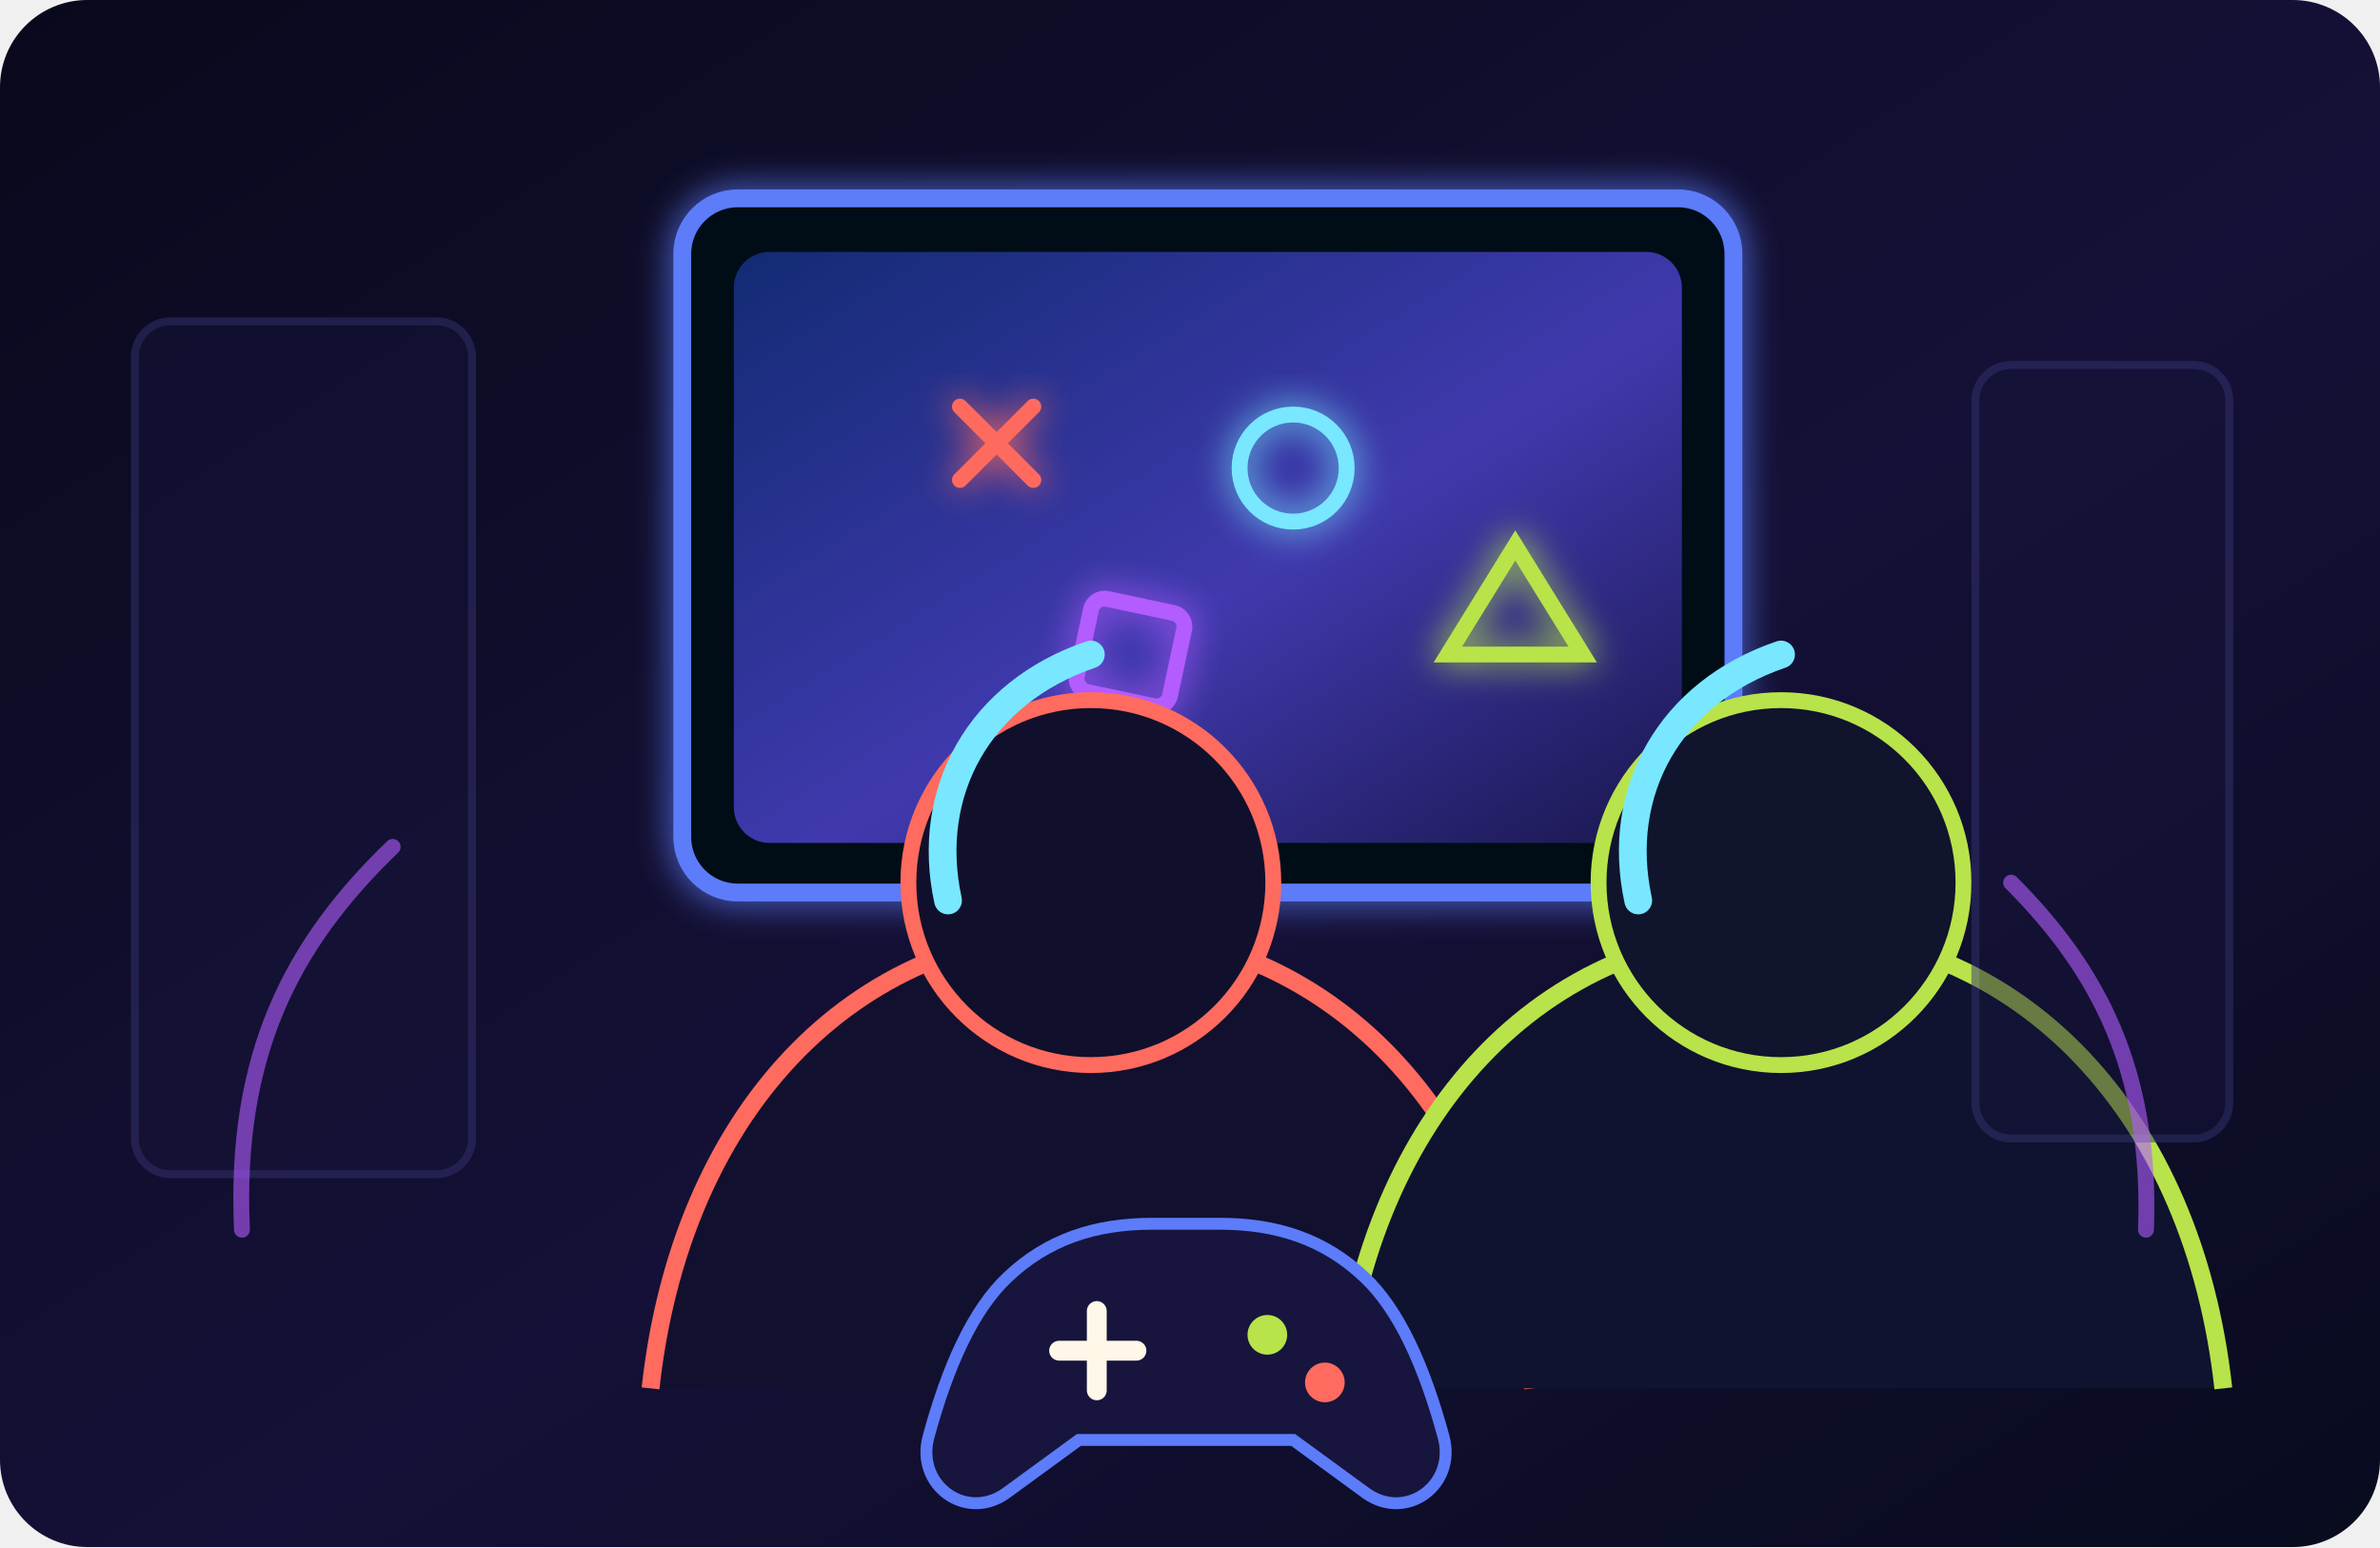
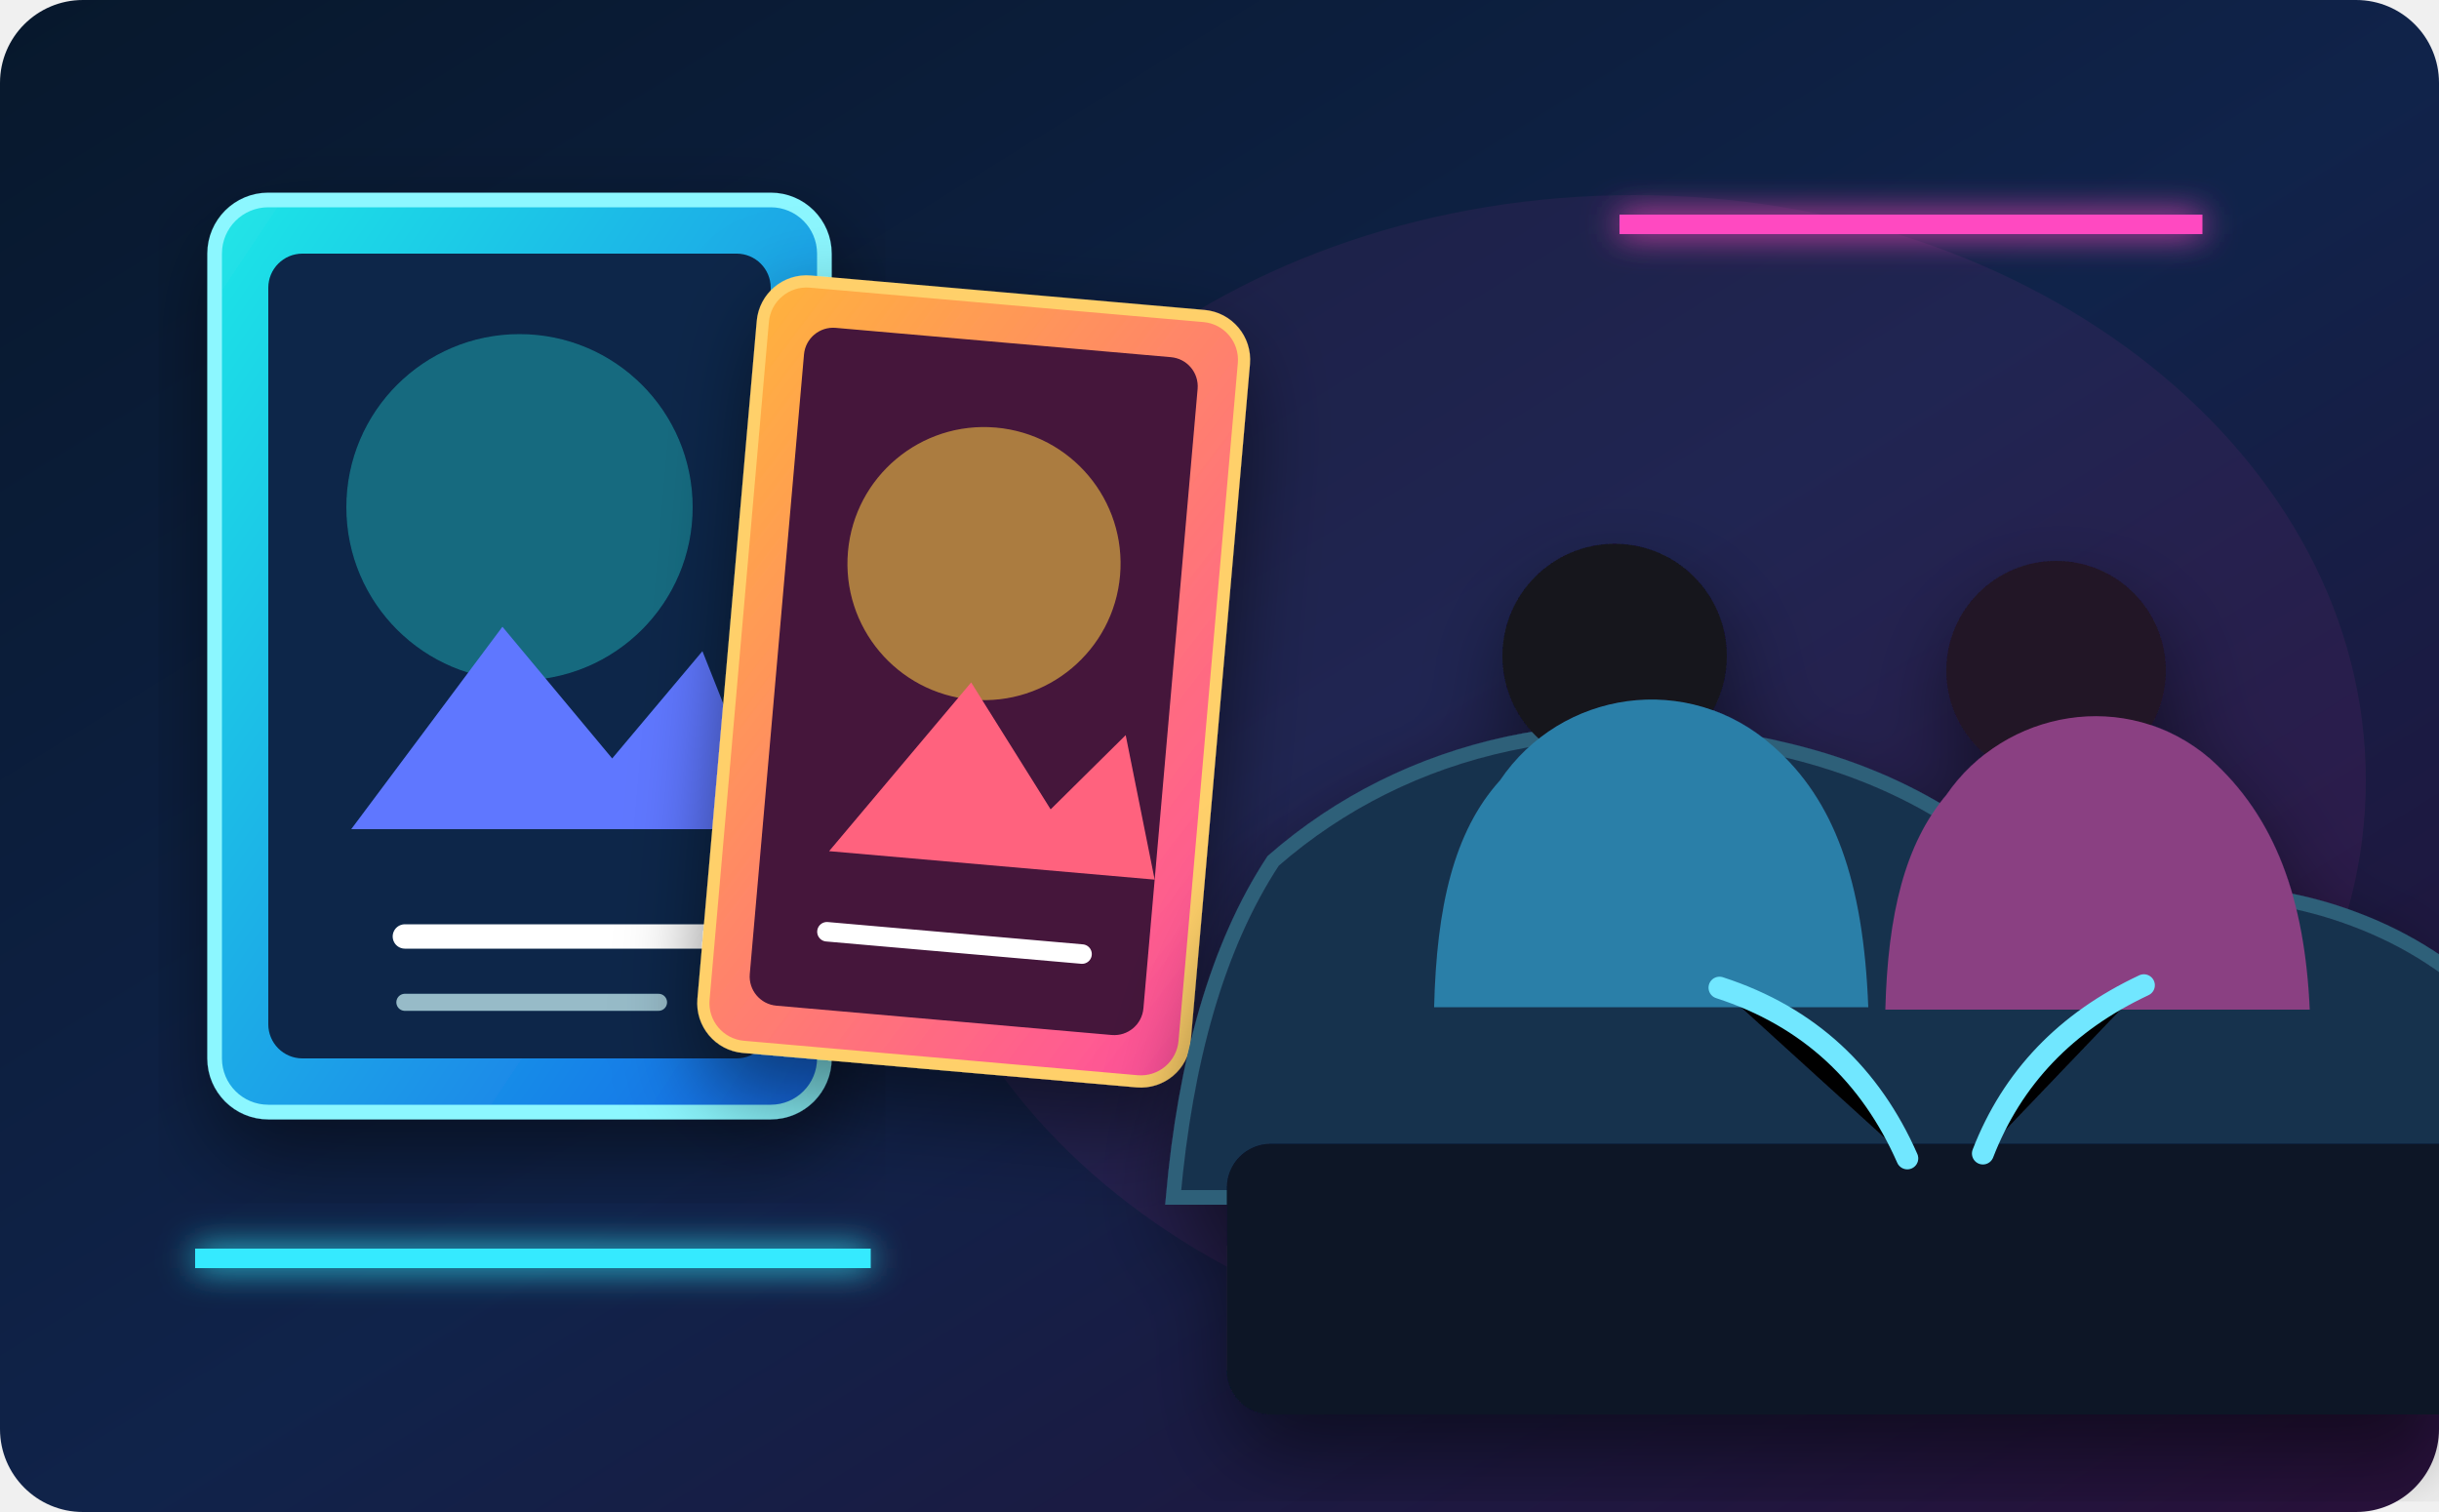
- <svg xmlns="http://www.w3.org/2000/svg" viewBox="0 0 1200 780" role="img" aria-labelledby="title desc">
+ <svg xmlns="http://www.w3.org/2000/svg" viewBox="0 0 1000 620" role="img" aria-labelledby="t d">
  <defs>
-     <linearGradient id="bg" x1="0" y1="0" x2="1" y2="1">
-       <stop stop-color="#09091C" />
-       <stop offset=".55" stop-color="#151037" />
-       <stop offset="1" stop-color="#080B1E" />
+     <linearGradient id="bg" x2="1" y2="1">
+       <stop stop-color="#07182c" />
+       <stop offset=".52" stop-color="#10234a" />
+       <stop offset="1" stop-color="#281039" />
    </linearGradient>
-     <linearGradient id="screen" x1="0" y1="0" x2="1" y2="1">
-       <stop stop-color="#122B74" />
-       <stop offset=".55" stop-color="#4039AE" />
-       <stop offset="1" stop-color="#1A174E" />
+     <linearGradient id="case1" x2="1" y2="1">
+       <stop stop-color="#20e7e7" />
+       <stop offset="1" stop-color="#1768e8" />
    </linearGradient>
-     <filter id="glow">
-       <feGaussianBlur stdDeviation="9" result="b" />
+     <linearGradient id="case2" x2="1" y2="1">
+       <stop stop-color="#ffb33d" />
+       <stop offset="1" stop-color="#ff4f9d" />
+     </linearGradient>
+     <filter id="g">
+       <feGaussianBlur stdDeviation="7" result="b" />
      <feMerge>
        <feMergeNode in="b" />
        <feMergeNode in="SourceGraphic" />
      </feMerge>
    </filter>
+     <filter id="s">
+       <feDropShadow dy="16" stdDeviation="18" flood-opacity=".5" />
+     </filter>
  </defs>
-   <rect width="1200" height="780" rx="44" fill="url(#bg)" />
-   <rect x="344" y="100" width="530" height="350" rx="28" fill="#060817" stroke="#5C7CFA" stroke-width="9" filter="url(#glow)" />
-   <rect x="370" y="127" width="478" height="298" rx="18" fill="url(#screen)" />
-   <g fill="none" stroke-linecap="round" filter="url(#glow)">
-     <path d="M484 205l37 37m0-37-37 37" stroke="#FF6B5E" stroke-width="8" />
-     <circle cx="652" cy="236" r="27" stroke="#78E7FF" stroke-width="8" />
-     <path d="M730 330l34-55 34 55Z" stroke="#B8E34A" stroke-width="8" />
-     <rect x="546" y="305" width="48" height="48" rx="7" stroke="#B35CFF" stroke-width="8" transform="rotate(12 570 329)" />
+   <rect width="1000" height="620" rx="34" fill="url(#bg)" />
+   <ellipse cx="670" cy="320" rx="300" ry="240" fill="#ff43bd" opacity=".07" />
+   <g transform="translate(88 82)" filter="url(#s)">
+     <rect width="250" height="374" rx="22" fill="url(#case1)" stroke="#8cf7ff" stroke-width="6" />
+     <rect x="22" y="22" width="206" height="330" rx="14" fill="#092648" />
+     <circle cx="125" cy="126" r="71" fill="#2ce7e5" opacity=".35" />
+     <path d="M56 258l62-83 45 54 37-44 29 73z" fill="#5e77ff" />
+     <path d="M78 302h145" stroke="#fff" stroke-width="10" stroke-linecap="round" />
+     <path d="M78 329h104" stroke="#d4fbff" stroke-opacity=".7" stroke-width="7" stroke-linecap="round" />
  </g>
-   <path d="M328 700c15-137 100-231 222-231s208 94 223 231" fill="#12102F" stroke="#FF6B5E" stroke-width="9" />
-   <circle cx="550" cy="445" r="92" fill="#11102C" stroke="#FF6B5E" stroke-width="8" />
-   <path d="M676 700c15-137 100-231 222-231s208 94 223 231" fill="#0F1330" stroke="#B8E34A" stroke-width="9" />
-   <circle cx="898" cy="445" r="92" fill="#10142D" stroke="#B8E34A" stroke-width="8" />
-   <path d="M478 454c-12-55 16-105 72-124M826 454c-12-55 16-105 72-124" fill="none" stroke="#78E7FF" stroke-width="14" stroke-linecap="round" />
-   <g transform="translate(478 594)">
-     <path d="M30 50c20-19 44-27 73-27h34c29 0 53 8 73 27 17 16 30 44 40 81 6 24-19 42-39 28l-37-27H66l-37 27c-20 14-45-4-39-28 10-37 23-65 40-81Z" fill="#17153D" stroke="#5C7CFA" stroke-width="6" />
-     <path d="M56 87h39m-20-20v40" stroke="#FFF7E8" stroke-width="10" stroke-linecap="round" />
-     <circle cx="161" cy="79" r="10" fill="#B8E34A" />
-     <circle cx="190" cy="103" r="10" fill="#FF6B5E" />
+   <g transform="translate(300 122) rotate(5 100 160)" filter="url(#s)">
+     <rect width="198" height="315" rx="18" fill="url(#case2)" stroke="#ffd06a" stroke-width="5" />
+     <rect x="18" y="18" width="162" height="279" rx="12" fill="#44143b" />
+     <circle cx="99" cy="109" r="56" fill="#ffcf44" opacity=".55" />
+     <path d="M46 232l52-74 37 49 28-33 17 58z" fill="#ff627e" />
+     <path d="M48 265h105" stroke="#fff" stroke-width="8" stroke-linecap="round" />
  </g>
-   <g opacity=".5" fill="#15143A" stroke="#343370" stroke-width="4">
-     <rect x="68" y="162" width="170" height="430" rx="18" />
-     <rect x="996" y="184" width="128" height="390" rx="18" />
+   <g transform="translate(476 164)" filter="url(#s)">
+     <path d="M46 189c55-48 131-65 212-45 49 12 88 37 113 72 42-18 84-18 126 0 44 19 77 56 90 111H5c5-56 18-103 41-138z" fill="#19324e" stroke="#2f6079" stroke-width="6" />
+     <rect x="27" y="305" width="542" height="111" rx="18" fill="#071326" />
+     <circle cx="186" cy="105" r="46" fill="#17121c" />
+     <path d="M139 156c25-37 77-45 112-14 25 22 37 55 39 107H112c1-41 8-72 27-93z" fill="#2b7fa8" />
+     <circle cx="367" cy="111" r="45" fill="#231425" />
+     <path d="M322 162c24-35 74-44 108-15 27 24 39 58 41 103H297c1-39 8-68 25-88z" fill="#8a3f82" />
+     <path d="M229 241c37 12 62 36 77 70M403 240c-32 15-54 38-66 69" stroke="#71e7ff" stroke-width="9" stroke-linecap="round" />
  </g>
-   <path d="M122 620c-4-88 25-144 76-193M1082 620c3-80-24-131-68-175" fill="none" stroke="#B35CFF" stroke-width="8" stroke-linecap="round" opacity=".6" />
+   <g filter="url(#g)">
+     <path d="M80 516h277" stroke="#35eaff" stroke-width="8" />
+     <path d="M664 92h239" stroke="#ff49c1" stroke-width="8" />
+   </g>
</svg>
